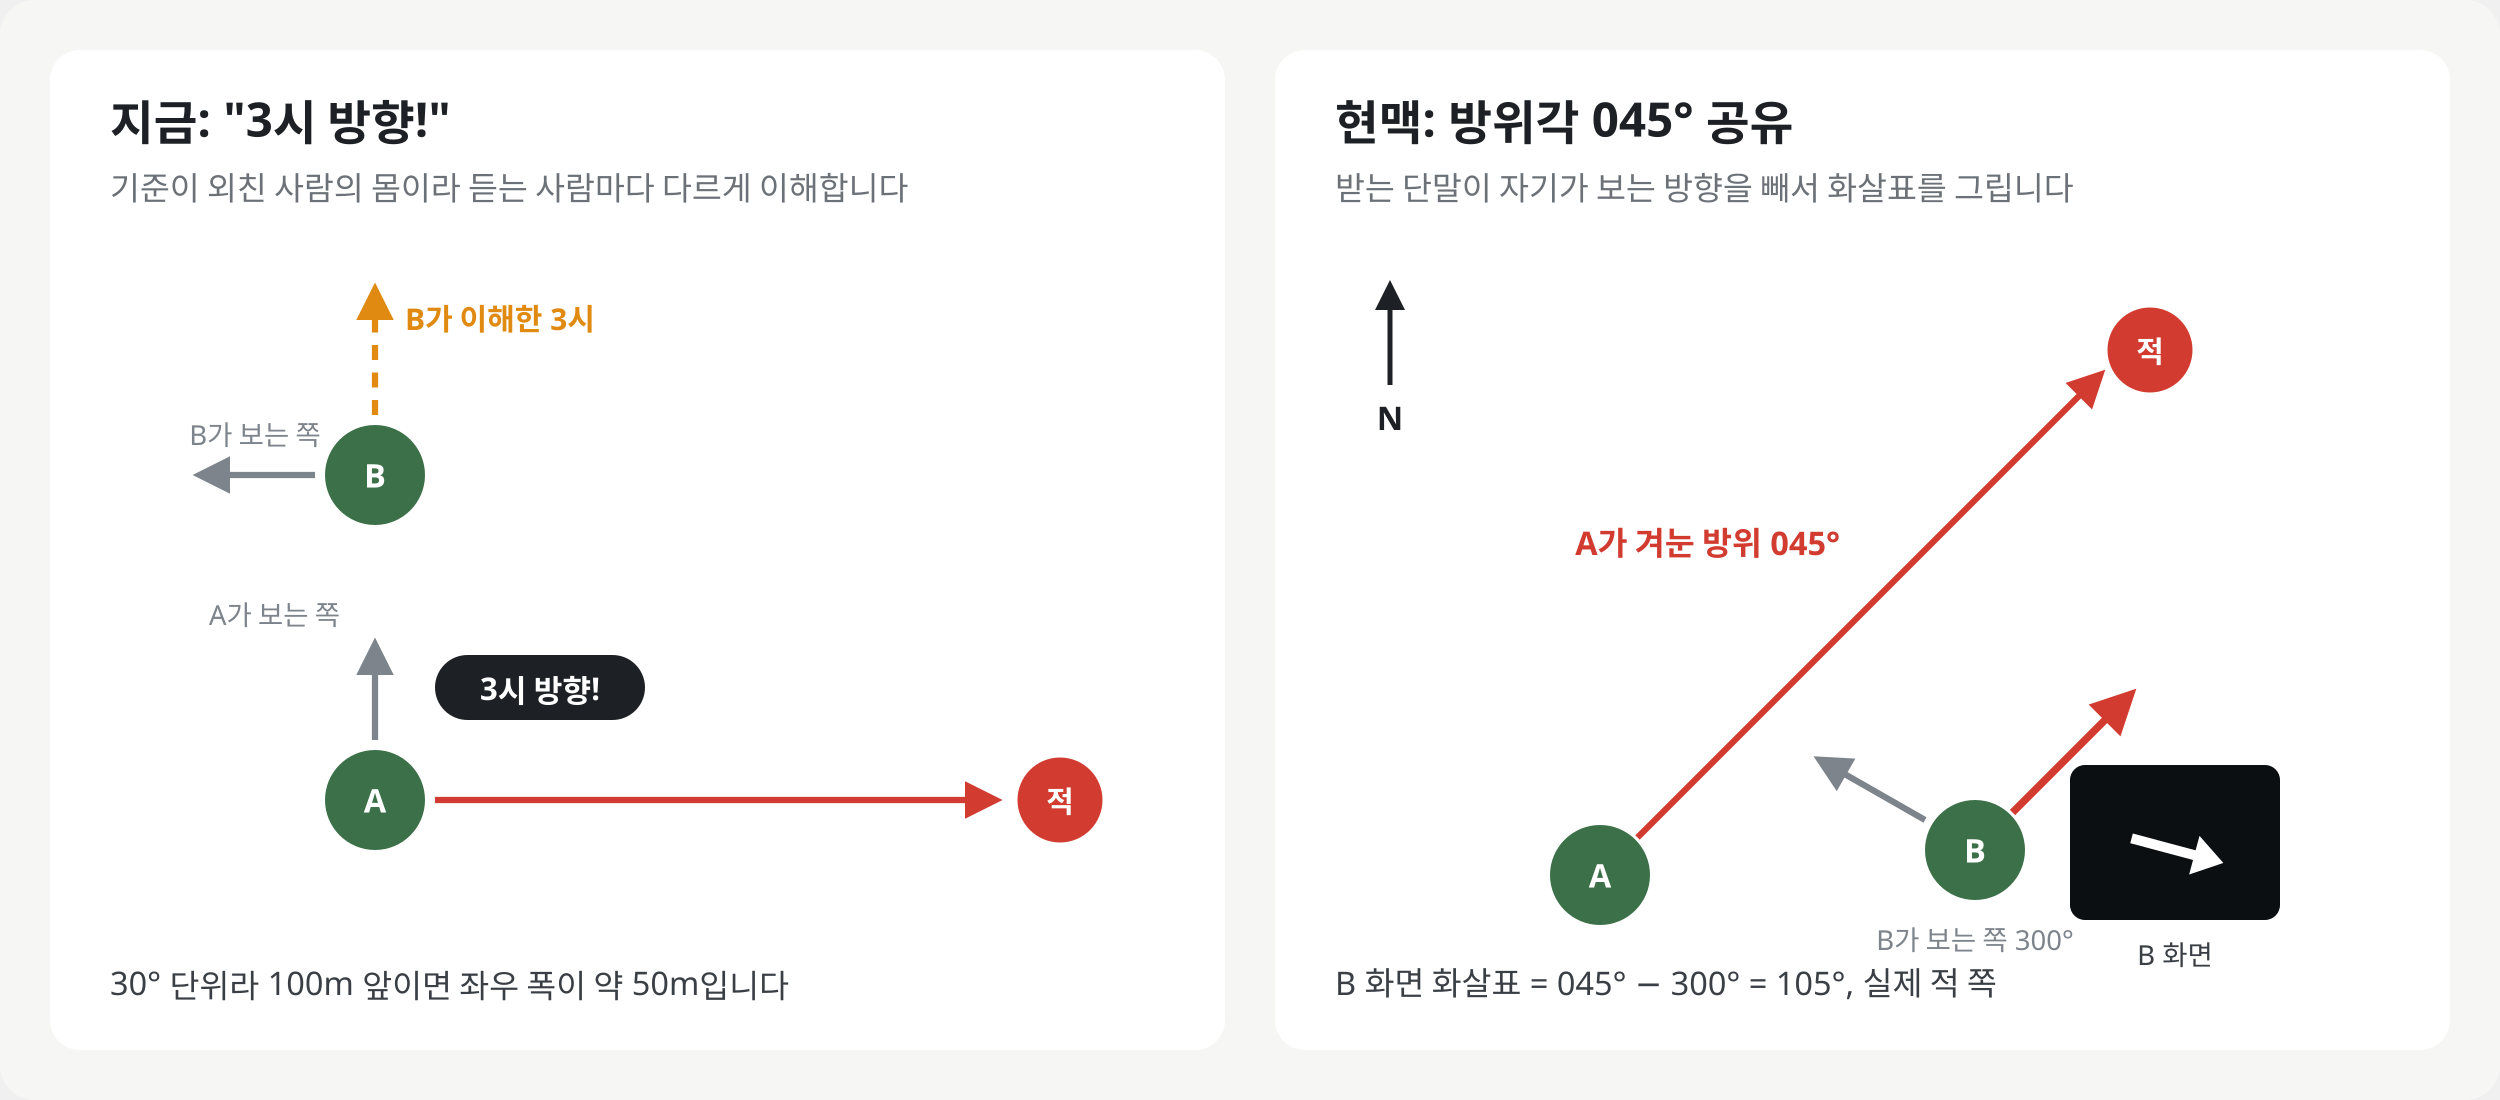
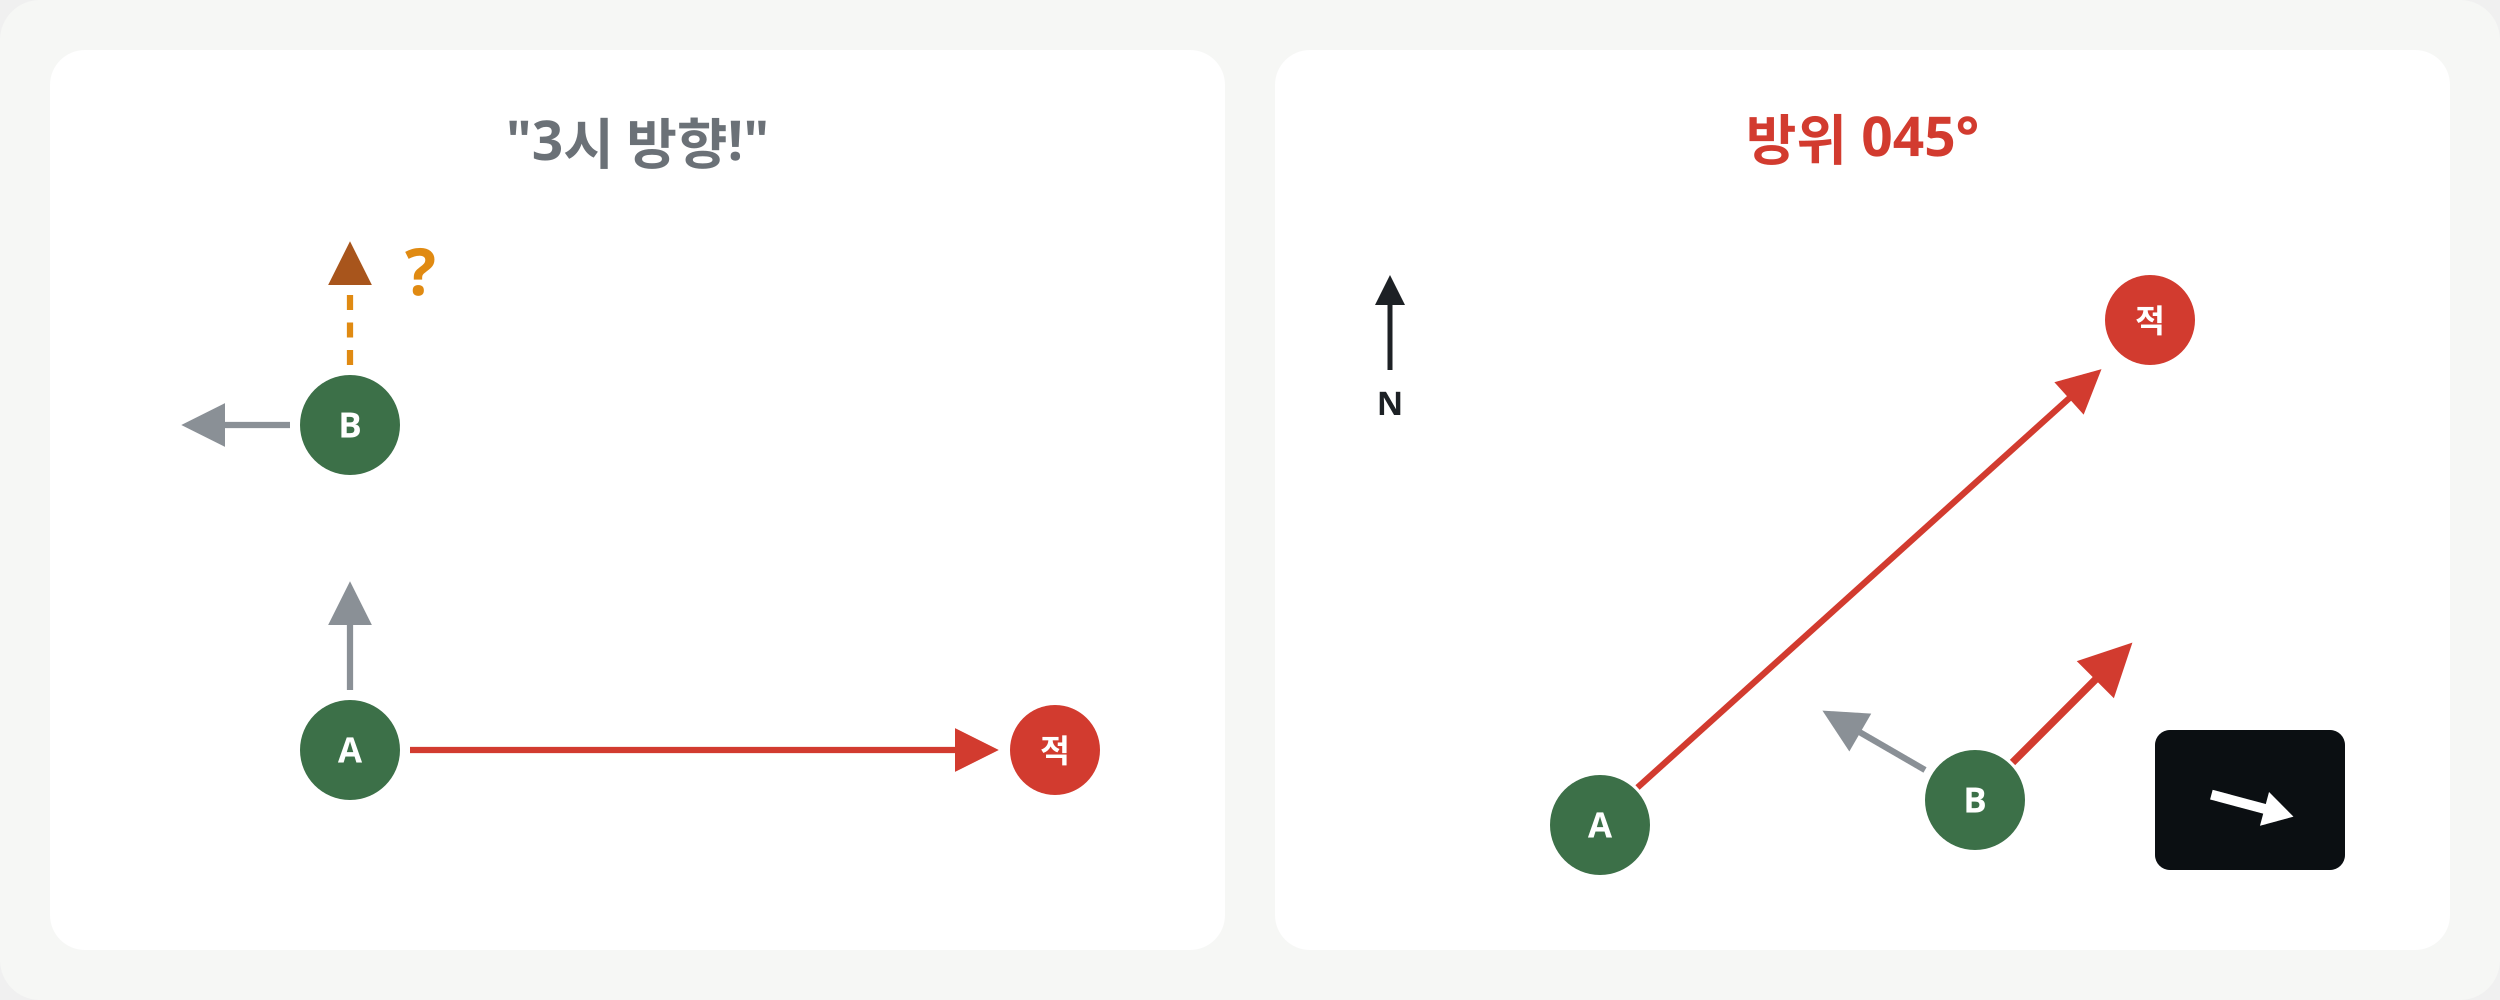
- <svg xmlns="http://www.w3.org/2000/svg" viewBox="0 0 1000 440" font-family="Apple SD Gothic Neo, Noto Sans KR, Malgun Gothic, sans-serif">
+ <svg xmlns="http://www.w3.org/2000/svg" viewBox="0 0 1000 400" font-family="Apple SD Gothic Neo, Noto Sans KR, Malgun Gothic, sans-serif">
  <defs>
-     <marker id="k" viewBox="0 0 10 10" refX="8" refY="5" markerWidth="6" markerHeight="6" orient="auto">
-       <path d="M0,0L10,5L0,10z" fill="#7d848b" />
+     <marker id="b" viewBox="0 0 10 10" refX="8" refY="5" markerWidth="7" markerHeight="7" orient="auto">
+       <path d="M0,0L10,5L0,10z" fill="#3b6be0" />
    </marker>
-     <marker id="r" viewBox="0 0 10 10" refX="8" refY="5" markerWidth="6" markerHeight="6" orient="auto">
+     <marker id="r" viewBox="0 0 10 10" refX="8" refY="5" markerWidth="7" markerHeight="7" orient="auto">
      <path d="M0,0L10,5L0,10z" fill="#d23b2f" />
    </marker>
-     <marker id="y" viewBox="0 0 10 10" refX="8" refY="5" markerWidth="6" markerHeight="6" orient="auto">
-       <path d="M0,0L10,5L0,10z" fill="#e08a12" />
+     <marker id="o" viewBox="0 0 10 10" refX="8" refY="5" markerWidth="7" markerHeight="7" orient="auto">
+       <path d="M0,0L10,5L0,10z" fill="#a8551c" />
+     </marker>
+     <marker id="k" viewBox="0 0 10 10" refX="8" refY="5" markerWidth="7" markerHeight="7" orient="auto">
+       <path d="M0,0L10,5L0,10z" fill="#8a9096" />
+     </marker>
+     <marker id="g" viewBox="0 0 10 10" refX="8" refY="5" markerWidth="7" markerHeight="7" orient="auto">
+       <path d="M0,0L10,5L0,10z" fill="#4f9a5e" />
    </marker>
  </defs>
-   <rect width="1000" height="440" rx="14" fill="#f6f7f5" />
-   <rect x="20" y="20" width="470" height="400" rx="12" fill="#fff" />
-   <text x="44" y="56" font-size="19" font-weight="700" fill="#1d2125">지금: "3시 방향!"</text>
-   <text x="44" y="80" font-size="13" fill="#6b7177">기준이 외친 사람의 몸이라 듣는 사람마다 다르게 이해합니다</text>
-   <g transform="translate(150,320)">
-     <circle r="20" fill="#3c7048" />
-     <text y="5" font-size="13" font-weight="700" fill="#fff" text-anchor="middle">A</text>
-     <line x1="0" y1="-24" x2="0" y2="-62" stroke="#7d848b" stroke-width="2.5" marker-end="url(#k)" />
-     <text x="-14" y="-70" font-size="11" fill="#7d848b" text-anchor="end">A가 보는 쪽</text>
-     <rect x="24" y="-58" width="84" height="26" rx="13" fill="#1d2125" />
-     <text x="66" y="-40" font-size="12.5" font-weight="700" fill="#fff" text-anchor="middle">3시 방향!</text>
+   <rect width="1000" height="400" rx="16" fill="#f6f7f5" />
+   <rect x="20" y="20" width="470" height="360" rx="14" fill="#fff" />
+   <rect x="510" y="20" width="470" height="360" rx="14" fill="#fff" />
+   <text x="255" y="64" font-size="22" font-weight="700" fill="#6b7177" text-anchor="middle">"3시 방향!"</text>
+   <text x="745" y="64" font-size="22" font-weight="700" fill="#d23b2f" text-anchor="middle">방위 045°</text>
+   <circle cx="140" cy="300" r="20" fill="#3c7048" />
+   <text x="140" y="305" font-size="14" font-weight="700" fill="#fff" text-anchor="middle">A</text>
+   <line x1="140" y1="276" x2="140" y2="236" stroke="#8a9096" stroke-width="2.5" marker-end="url(#k)" />
+   <line x1="164" y1="300" x2="396" y2="300" stroke="#d23b2f" stroke-width="2.5" marker-end="url(#r)" />
+   <circle cx="422" cy="300" r="18" fill="#d23b2f" />
+   <text x="422" y="305" font-size="13" font-weight="700" fill="#fff" text-anchor="middle">적</text>
+   <circle cx="140" cy="170" r="20" fill="#3c7048" />
+   <text x="140" y="175" font-size="14" font-weight="700" fill="#fff" text-anchor="middle">B</text>
+   <line x1="116" y1="170" x2="76" y2="170" stroke="#8a9096" stroke-width="2.5" marker-end="url(#k)" />
+   <line x1="140" y1="146" x2="140" y2="100" stroke="#e08a12" stroke-width="2.5" stroke-dasharray="6 5" marker-end="url(#o)" />
+   <text x="162" y="118" font-size="26" font-weight="800" fill="#e08a12">?</text>
+   <g transform="translate(556,128)">
+     <line x1="0" y1="20" x2="0" y2="-12" stroke="#1d2125" stroke-width="2" />
+     <path d="M-6,-6L0,-18L6,-6z" fill="#1d2125" />
+     <text x="0" y="38" font-size="13" font-weight="700" fill="#1d2125" text-anchor="middle">N</text>
  </g>
-   <line x1="174" y1="320" x2="398" y2="320" stroke="#d23b2f" stroke-width="2.5" marker-end="url(#r)" />
-   <g transform="translate(424,320)">
-     <circle r="17" fill="#d23b2f" />
-     <text y="5" font-size="12" font-weight="700" fill="#fff" text-anchor="middle">적</text>
+   <circle cx="860" cy="128" r="18" fill="#d23b2f" />
+   <text x="860" y="133" font-size="13" font-weight="700" fill="#fff" text-anchor="middle">적</text>
+   <circle cx="640" cy="330" r="20" fill="#3c7048" />
+   <text x="640" y="335" font-size="14" font-weight="700" fill="#fff" text-anchor="middle">A</text>
+   <line x1="655" y1="315" x2="838" y2="150" stroke="#d23b2f" stroke-width="2.5" marker-end="url(#r)" />
+   <circle cx="790" cy="320" r="20" fill="#3c7048" />
+   <text x="790" y="325" font-size="14" font-weight="700" fill="#fff" text-anchor="middle">B</text>
+   <line x1="770" y1="308" x2="732" y2="286" stroke="#8a9096" stroke-width="2.5" marker-end="url(#k)" />
+   <line x1="805" y1="305" x2="850" y2="260" stroke="#d23b2f" stroke-width="3" marker-end="url(#r)" />
+   <g transform="translate(900,322)">
+     <rect x="-38" y="-30" width="76" height="56" rx="6" fill="#0b0f12" />
+     <g transform="rotate(105)">
+       <line x1="0" y1="16" x2="0" y2="-10" stroke="#fff" stroke-width="4" />
+       <path d="M-7,-6L0,-18L7,-6z" fill="#fff" />
+     </g>
  </g>
-   <g transform="translate(150,190)">
-     <circle r="20" fill="#3c7048" />
-     <text y="5" font-size="13" font-weight="700" fill="#fff" text-anchor="middle">B</text>
-     <line x1="-24" y1="0" x2="-70" y2="0" stroke="#7d848b" stroke-width="2.5" marker-end="url(#k)" />
-     <text x="-48" y="-12" font-size="11" fill="#7d848b" text-anchor="middle">B가 보는 쪽</text>
-     <line x1="0" y1="-24" x2="0" y2="-74" stroke="#e08a12" stroke-width="2.5" stroke-dasharray="6 5" marker-end="url(#y)" />
-     <text x="12" y="-58" font-size="12" font-weight="700" fill="#e08a12">B가 이해한 3시</text>
-   </g>
-   <text x="44" y="398" font-size="13" fill="#3a3f45">30° 단위라 100m 앞이면 좌우 폭이 약 50m입니다</text>
-   <rect x="510" y="20" width="470" height="400" rx="12" fill="#fff" />
-   <text x="534" y="56" font-size="19" font-weight="700" fill="#1d2125">현맥: 방위각 045° 공유</text>
-   <text x="534" y="80" font-size="13" fill="#6b7177">받는 단말이 자기가 보는 방향을 빼서 화살표를 그립니다</text>
-   <g transform="translate(556,132)">
-     <line x1="0" y1="22" x2="0" y2="-14" stroke="#1d2125" stroke-width="2" />
-     <path d="M-6,-8L0,-20L6,-8z" fill="#1d2125" />
-     <text y="40" font-size="13" font-weight="700" fill="#1d2125" text-anchor="middle">N</text>
-   </g>
-   <g transform="translate(860,140)">
-     <circle r="17" fill="#d23b2f" />
-     <text y="5" font-size="12" font-weight="700" fill="#fff" text-anchor="middle">적</text>
-   </g>
-   <g transform="translate(640,350)">
-     <circle r="20" fill="#3c7048" />
-     <text y="5" font-size="13" font-weight="700" fill="#fff" text-anchor="middle">A</text>
-     <line x1="15" y1="-15" x2="200" y2="-200" stroke="#d23b2f" stroke-width="2.5" marker-end="url(#r)" />
-     <text x="96" y="-128" font-size="13" font-weight="700" fill="#d23b2f" text-anchor="end">A가 겨눈 방위 045°</text>
-   </g>
-   <g transform="translate(790,340)">
-     <circle r="20" fill="#3c7048" />
-     <text y="5" font-size="13" font-weight="700" fill="#fff" text-anchor="middle">B</text>
-     <line x1="-20" y1="-12" x2="-62" y2="-36" stroke="#7d848b" stroke-width="2.5" marker-end="url(#k)" />
-     <text x="0" y="40" font-size="11" fill="#7d848b" text-anchor="middle">B가 보는 쪽 300°</text>
-     <line x1="15" y1="-15" x2="62" y2="-62" stroke="#d23b2f" stroke-width="3" marker-end="url(#r)" />
-   </g>
-   <g transform="translate(870,340)">
-     <rect x="-42" y="-34" width="84" height="62" rx="6" fill="#0b0f12" />
-     <g transform="rotate(105)">
-       <line x1="0" y1="18" x2="0" y2="-12" stroke="#fff" stroke-width="4" />
-       <path d="M-8,-8L0,-20L8,-8z" fill="#fff" />
-     </g>
-     <text y="46" font-size="11" fill="#3a3f45" text-anchor="middle">B 화면</text>
-   </g>
-   <text x="534" y="398" font-size="13" fill="#3a3f45">B 화면 화살표 = 045° − 300° = 105°, 실제 적 쪽</text>
</svg>
